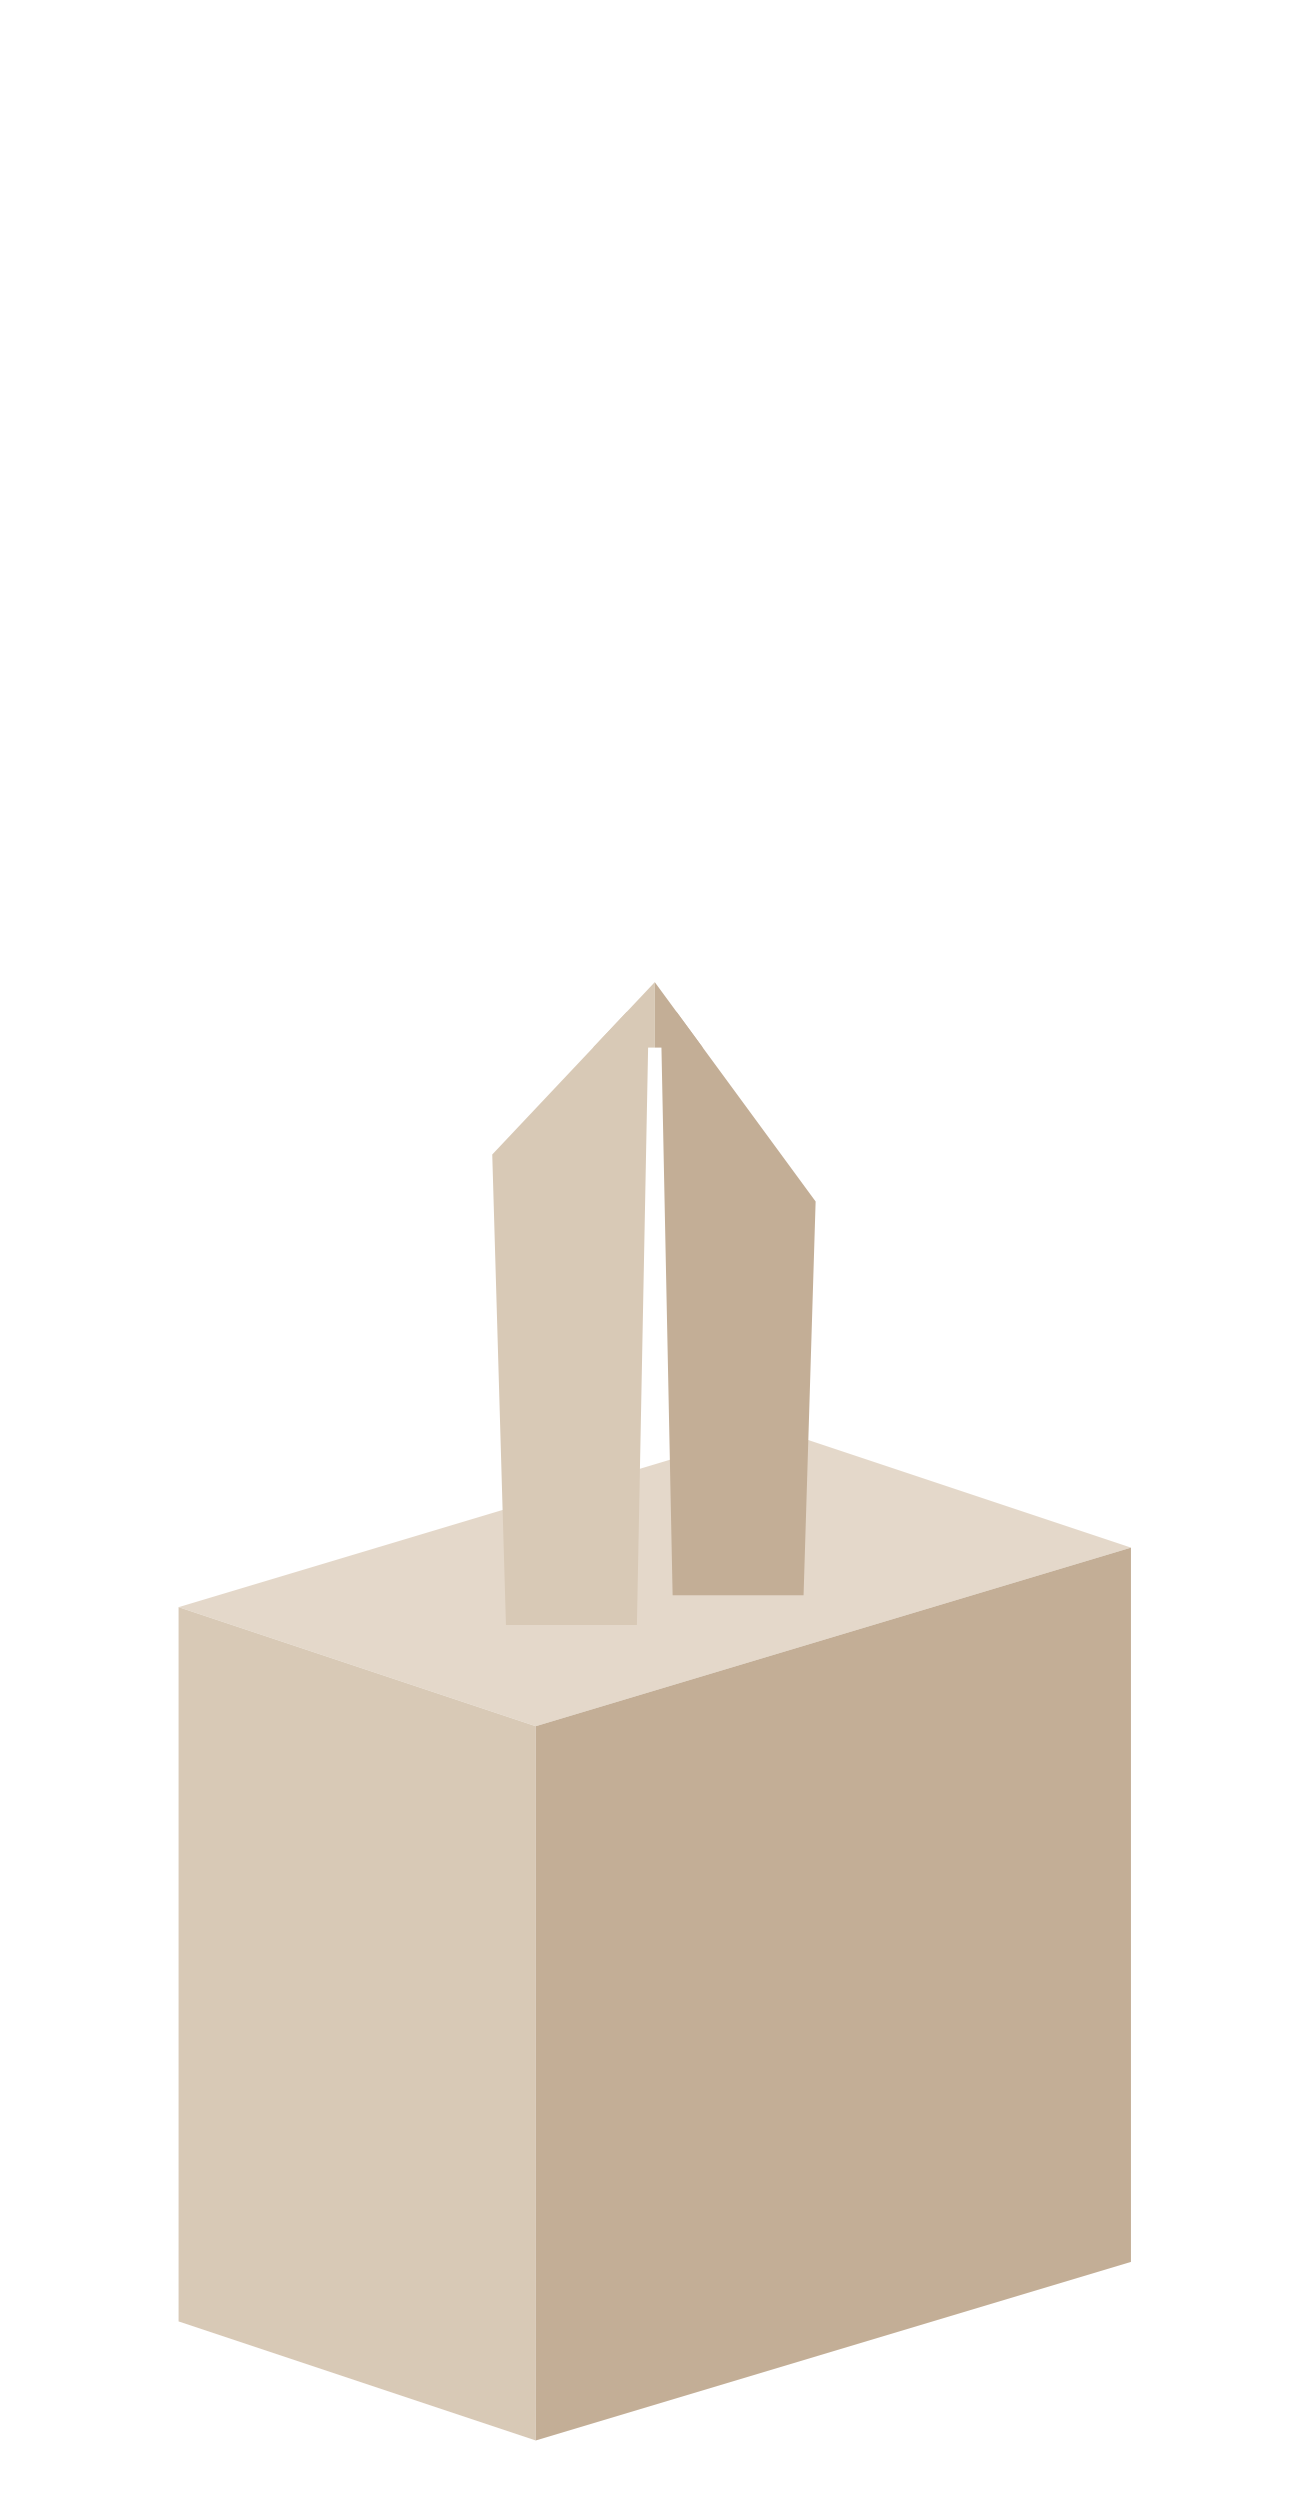
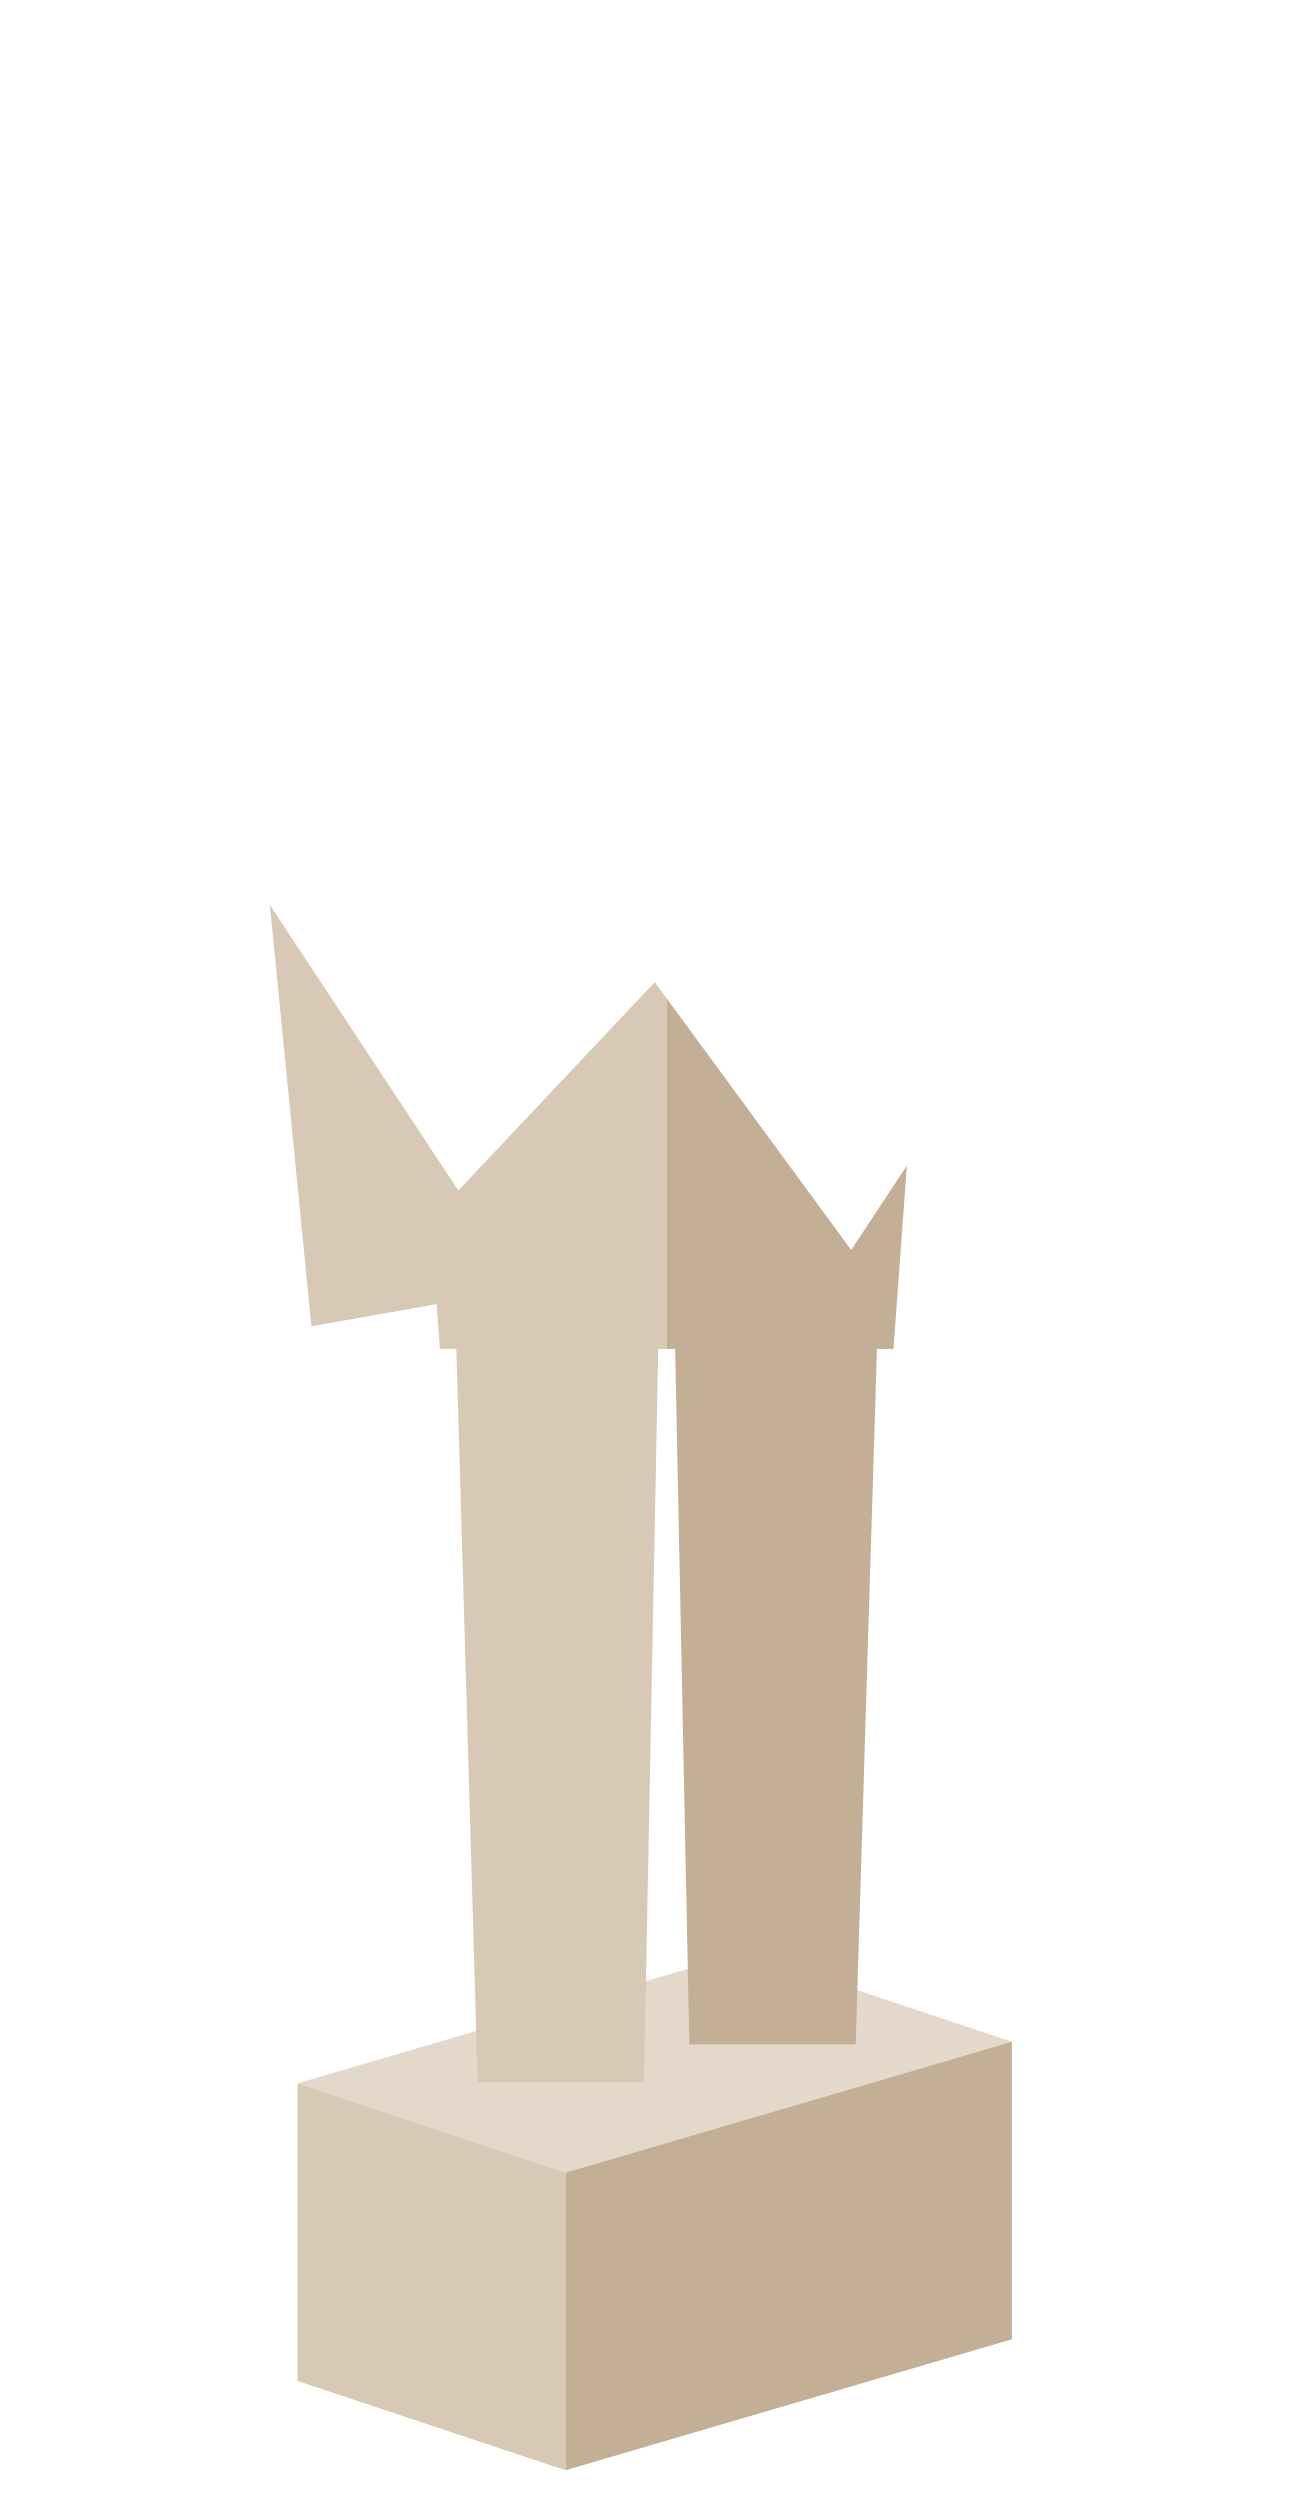
<svg xmlns="http://www.w3.org/2000/svg" width="22" height="42" viewBox="0 0 22 42">
  <defs>
    <clipPath id="prelom">
      <polygon points="0,19 4.4,15 7.7,20 11,16.5 14.3,21 17.6,16 22,19 22,42 0,42" />
    </clipPath>
  </defs>
  <g clip-path="url(#prelom)">
-     <path fill="#e4d8ca" d="M3 27 13 24 19 26 9 29Z" />
-     <path fill="#d8c9b6" d="M3 27 9 29V41L3 39Z" />
-     <path fill="#c3ae96" d="M9 29 19 26V38L9 41Z" />
-     <path fill="#d8c9b6" d="M8.2 17H10.9L10.7 27.3H8.5Z" />
-     <path fill="#c3ae96" d="M11.1 17H13.8L13.5 26.8H11.3Z" />
-     <path fill="#d8c9b6" d="M5.6 10.2 7.4 9.6 8 17 6.3 17.3Z" />
-     <path fill="#c3ae96" d="M14.4 9.6 16.1 10.4 18 2.8 16.3 2.3Z" />
-     <circle cx="17.3" cy="2" r="1.4" fill="#c3ae96" />
-     <path fill="#d8c9b6" d="M7.4 9.4H11V17.6H8Z" />
-     <path fill="#c3ae96" d="M11 9.4H14.6L14 17.6H11Z" />
-     <path fill="#c3ae96" d="M10.1 7.6H11.9V9.8H10.1Z" />
-     <ellipse cx="11" cy="5.6" rx="2.3" ry="2.7" fill="#d8c9b6" />
-     <path fill="#c3ae96" d="M11 2.9A2.3 2.7 0 0 1 11 8.3Z" />
+     <path fill="#e4d8ca" d="M5 35 12.5 32.8 17 34.3 9.5 36.5Z" />
+     <path fill="#d8c9b6" d="M5 35 9.5 36.5V41.5L5 40Z" />
+     <path fill="#c3ae96" d="M9.5 36.5 17 34.3V39.3L9.5 41.5Z" />
+     <g transform="translate(-2.77 0.31) scale(1.27)">
+       <path fill="#d8c9b6" d="M8.2 17H10.9L10.7 27.3H8.5Z" />
+       <path fill="#c3ae96" d="M11.1 17H13.8L13.5 26.8H11.3Z" />
+       <path fill="#d8c9b6" d="M5.6 10.2 7.4 9.6 8 17 6.3 17.3Z" />
+       <path fill="#c3ae96" d="M14.4 9.6 16.1 10.4 18 2.8 16.3 2.3Z" />
+       <circle cx="17.3" cy="2" r="1.4" fill="#c3ae96" />
+       <path fill="#d8c9b6" d="M7.4 9.4H11V17.6H8Z" />
+       <path fill="#c3ae96" d="M11 9.4H14.6L14 17.6H11Z" />
+       <path fill="#c3ae96" d="M10.1 7.6H11.9V9.8H10.1Z" />
+       <ellipse cx="11" cy="5.6" rx="2.3" ry="2.7" fill="#d8c9b6" />
+       <path fill="#c3ae96" d="M11 2.9A2.3 2.7 0 0 1 11 8.3Z" />
+     </g>
  </g>
</svg>
